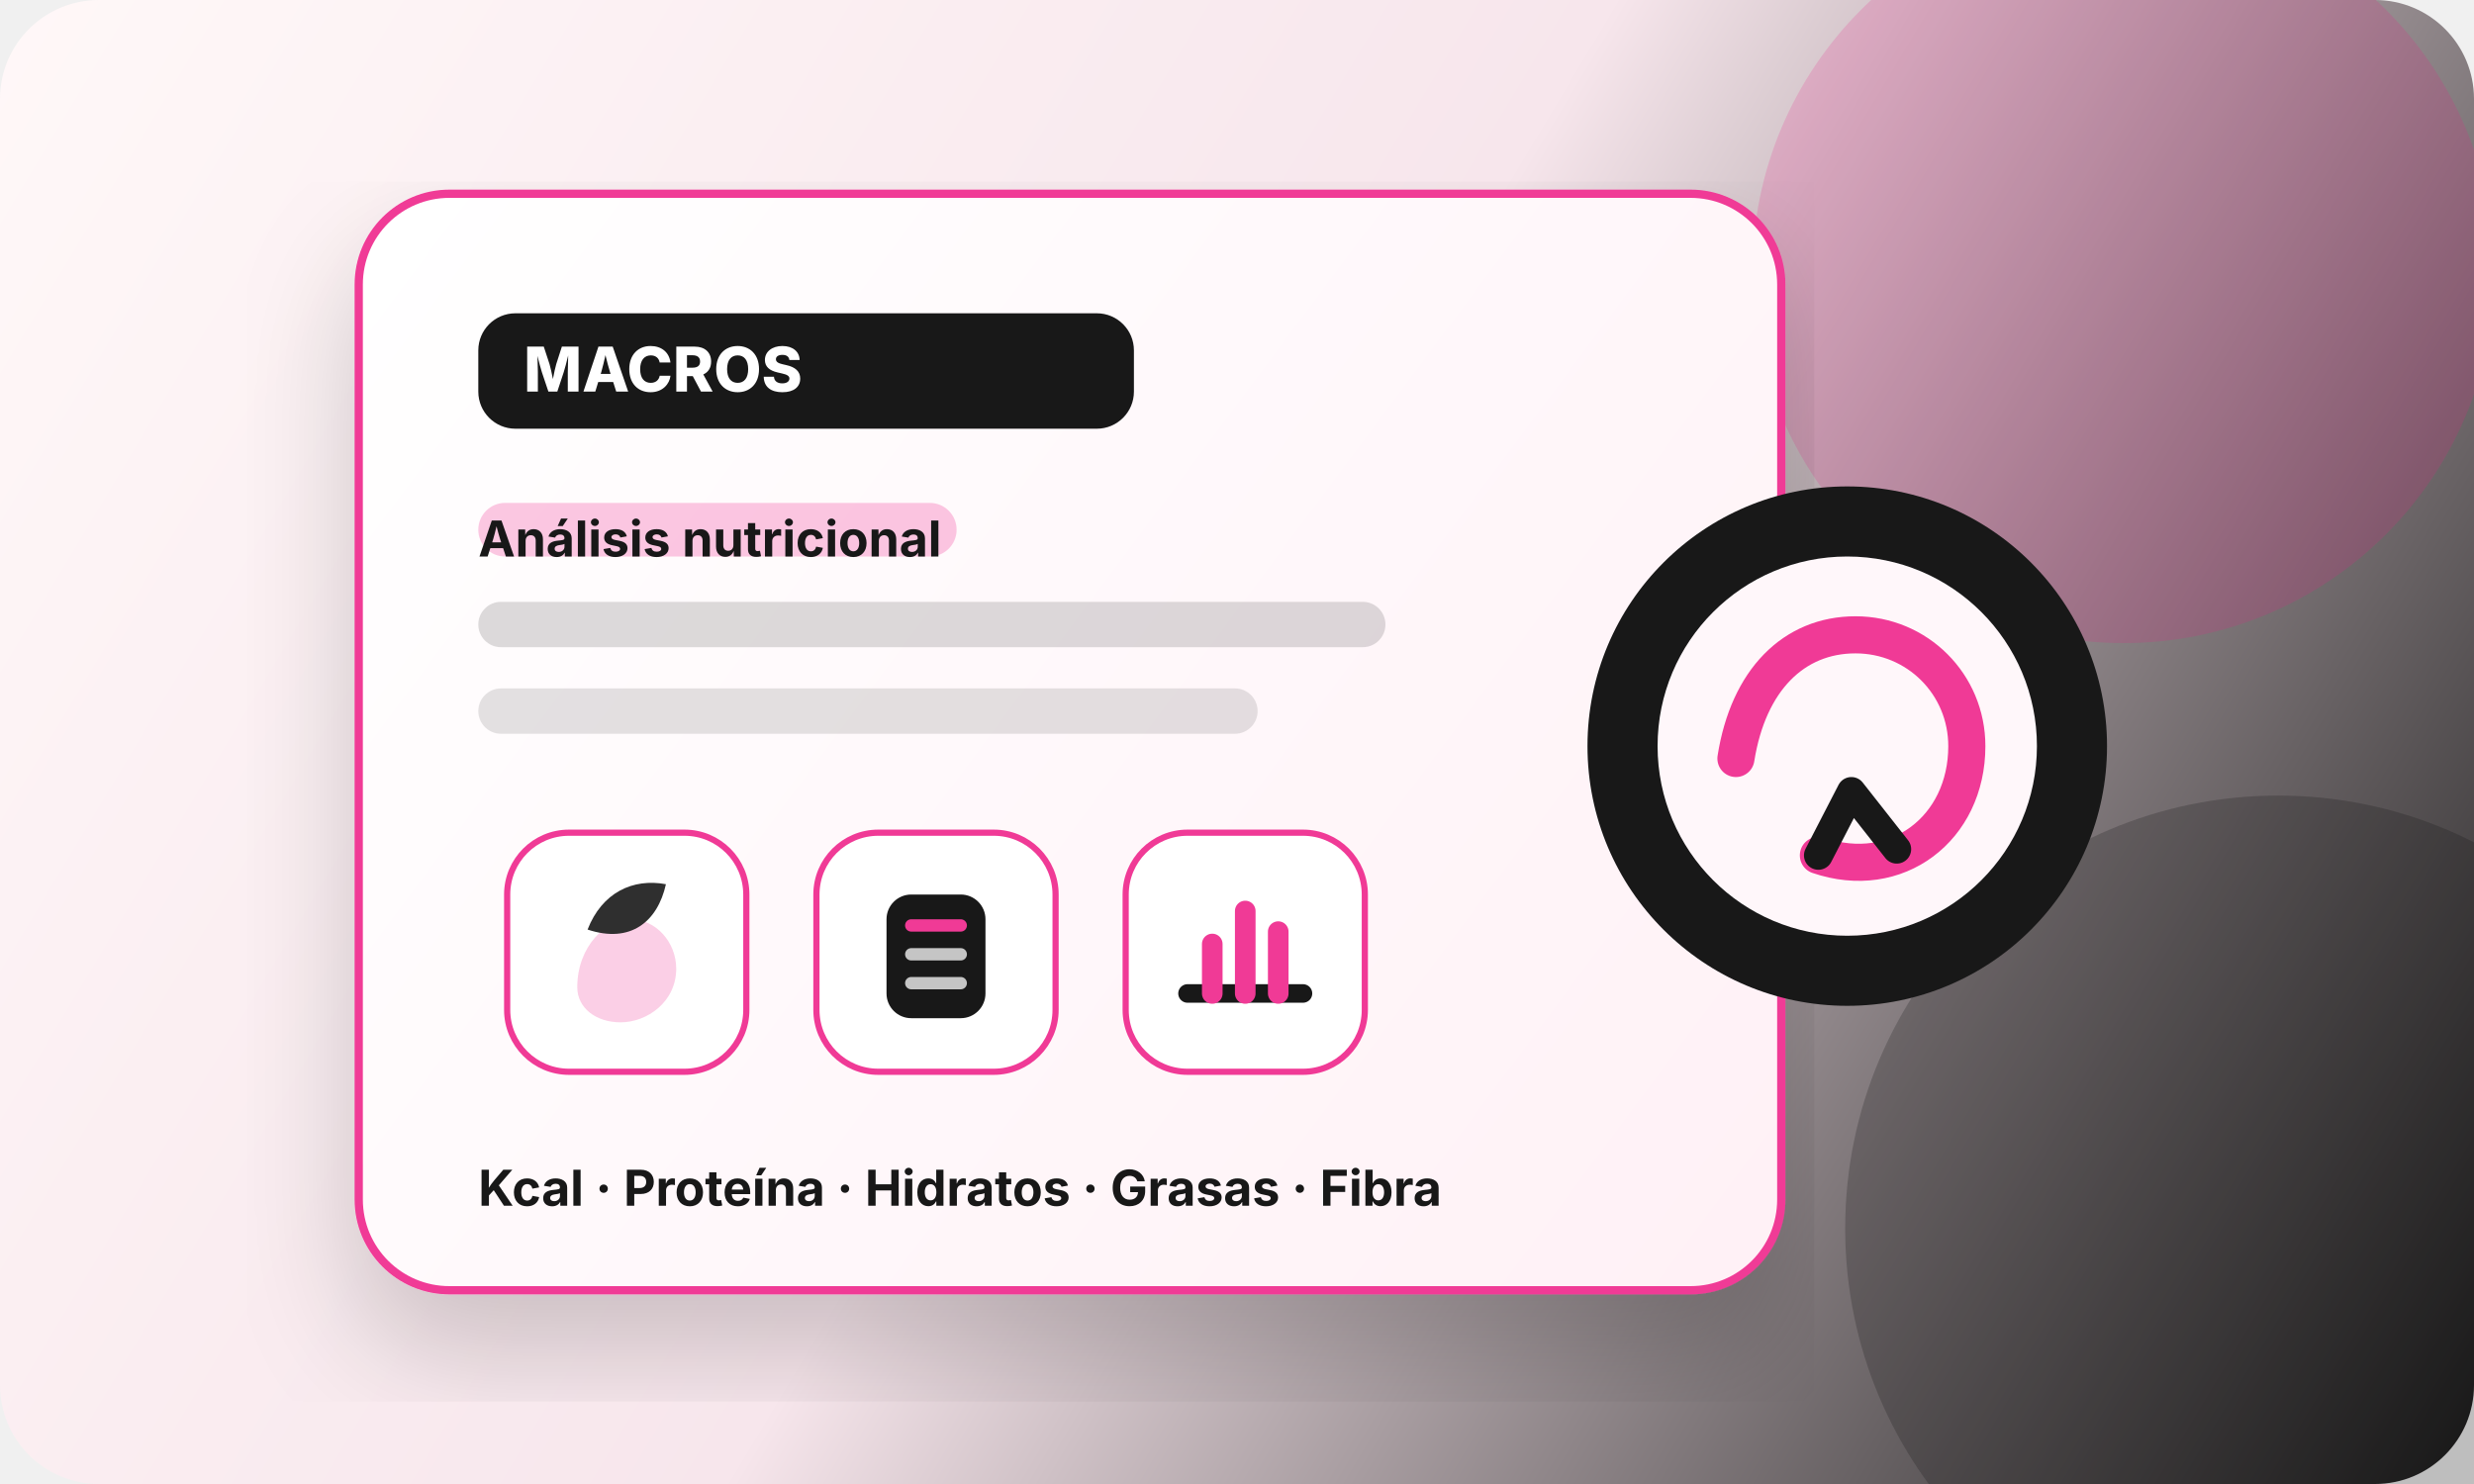
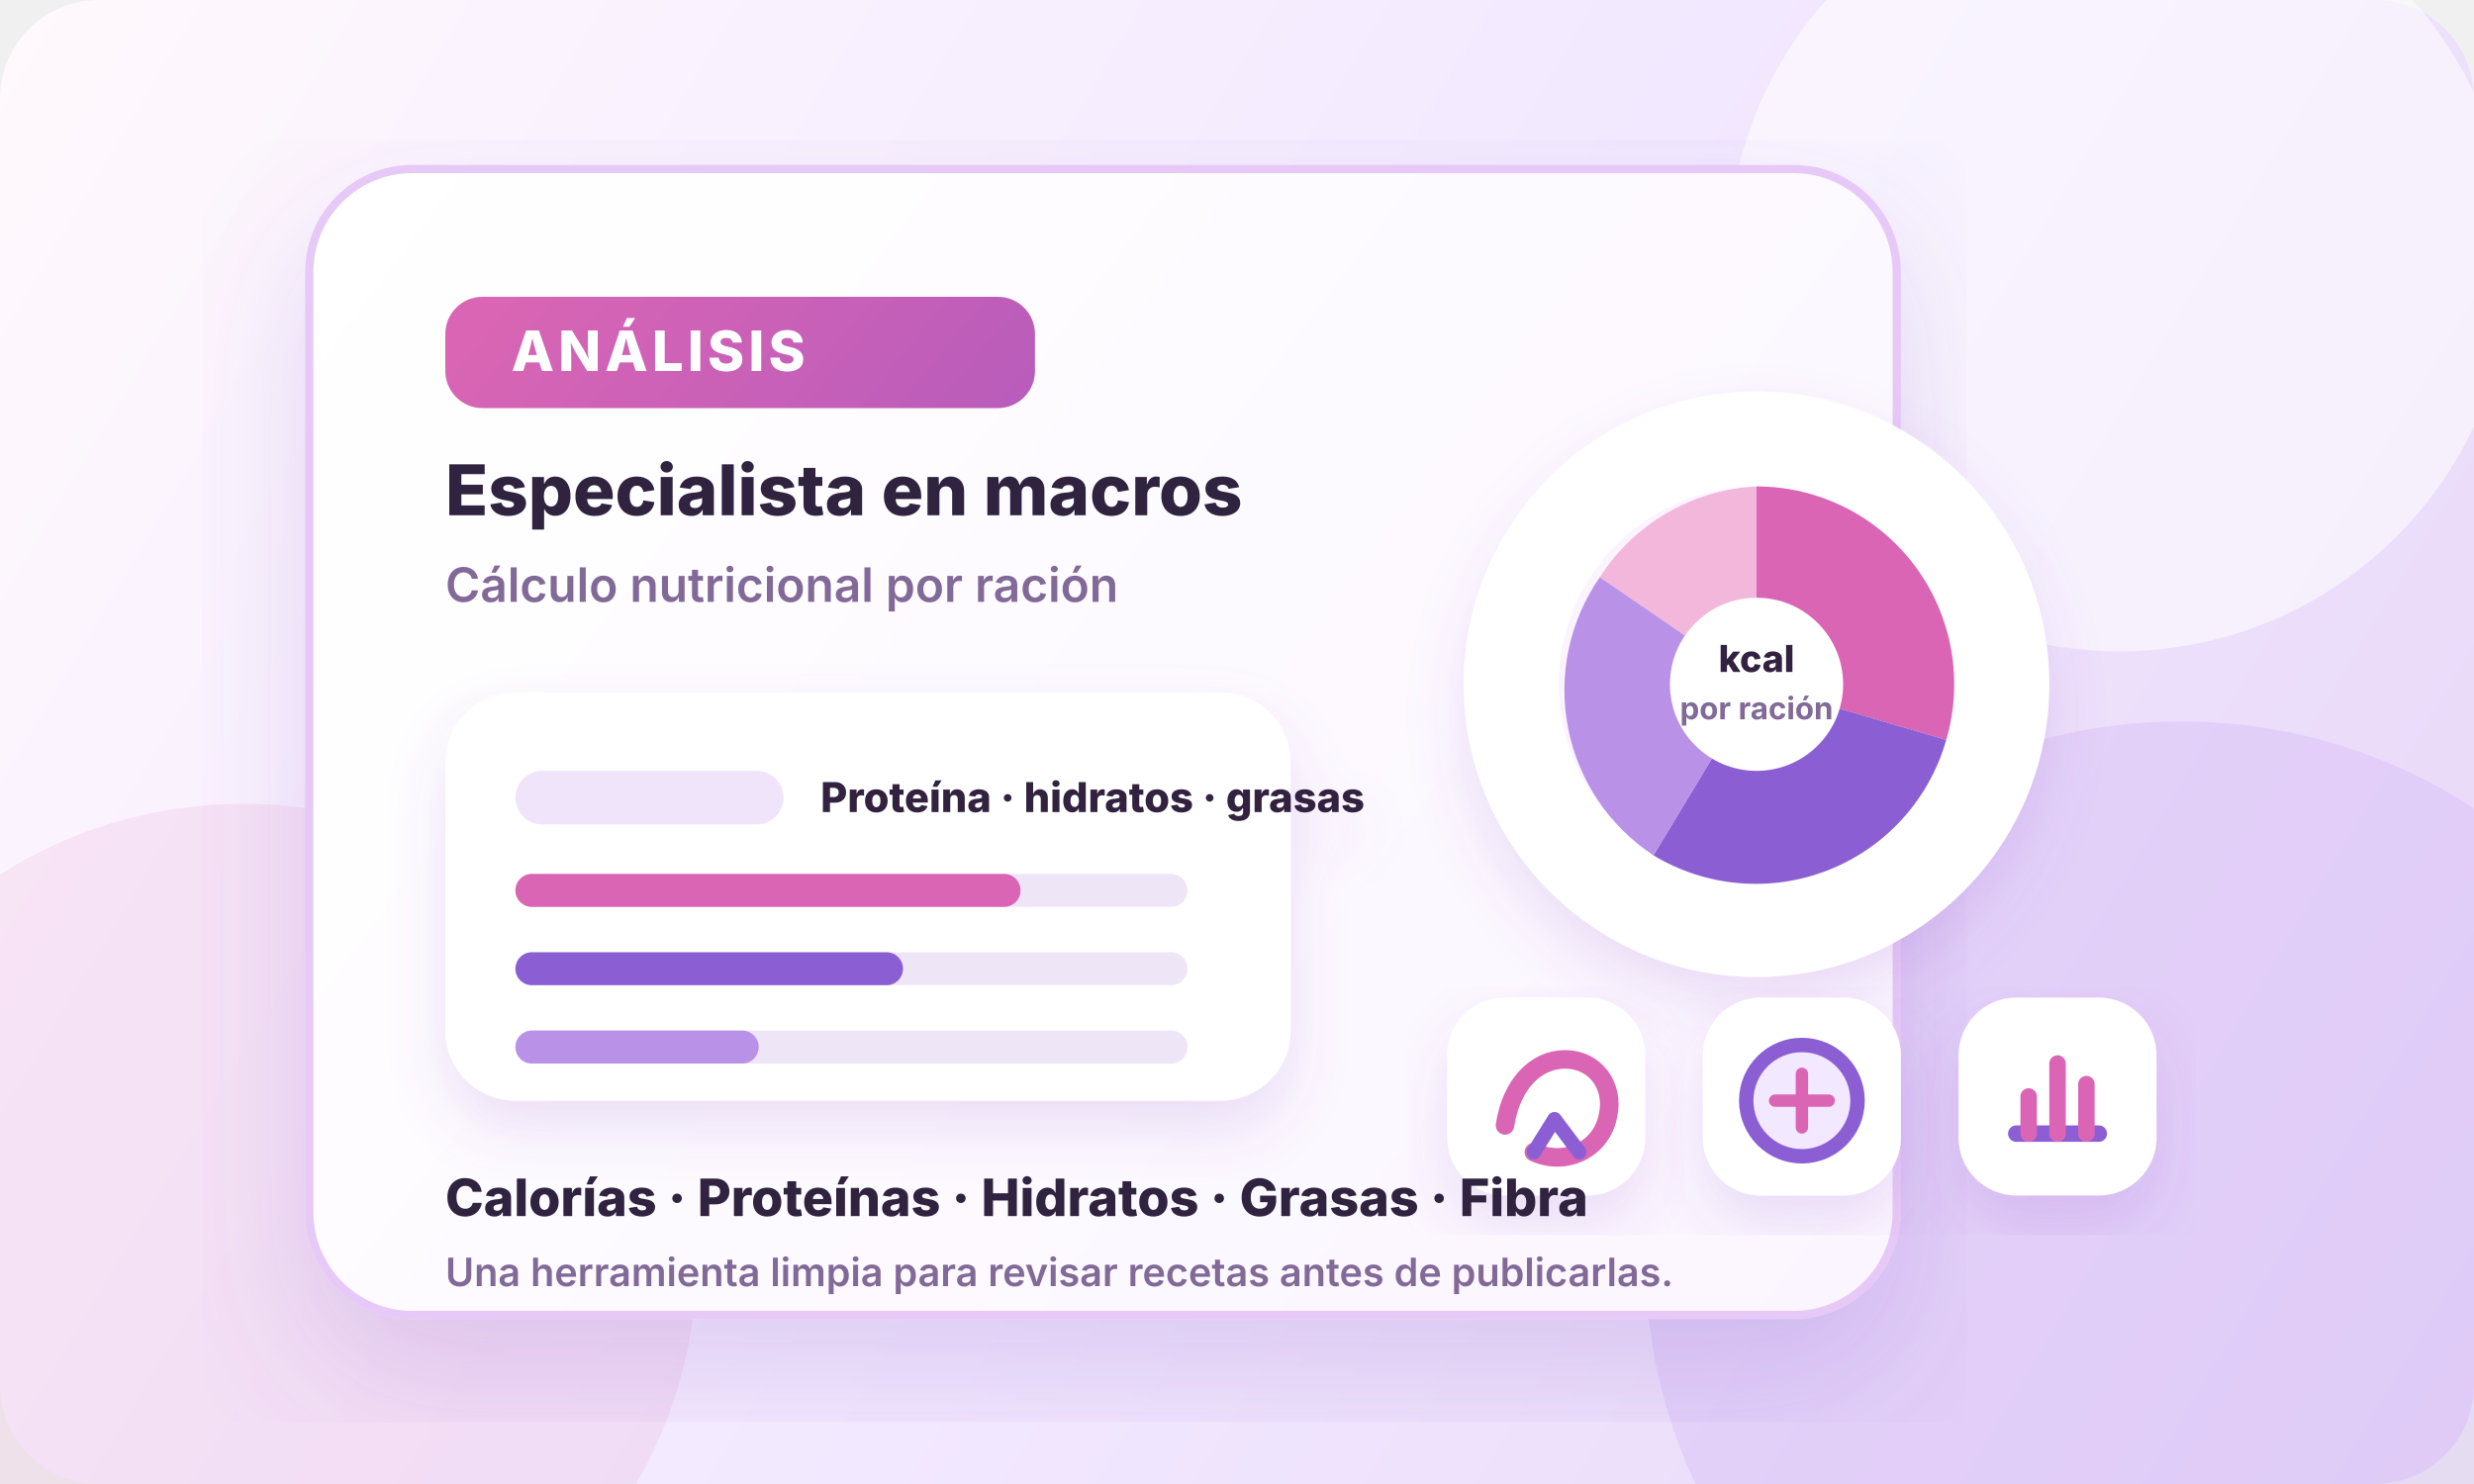
<svg xmlns="http://www.w3.org/2000/svg" width="1200" height="720" viewBox="0 0 1200 720" fill="none">
  <defs>
    <linearGradient id="bg" x1="0" y1="0" x2="1200" y2="720" gradientUnits="userSpaceOnUse">
-       <stop stop-color="#FFF8F8" />
-       <stop offset="0.48" stop-color="#F7E6EC" />
-       <stop offset="1" stop-color="#191919" />
+       <stop stop-color="#FFF9FD" />
+       <stop offset="0.52" stop-color="#F2E8FF" />
+       <stop offset="1" stop-color="#E7D7F7" />
    </linearGradient>
-     <linearGradient id="card" x1="180" y1="110" x2="850" y2="610" gradientUnits="userSpaceOnUse">
-       <stop stop-color="white" />
-       <stop offset="1" stop-color="#FFF1F6" />
+     <linearGradient id="panel" x1="160" y1="92" x2="900" y2="650" gradientUnits="userSpaceOnUse">
+       <stop stop-color="#FFFFFF" />
+       <stop offset="1" stop-color="#FBF5FF" />
    </linearGradient>
-     <filter id="shadow" x="120" y="60" width="760" height="620" filterUnits="userSpaceOnUse" color-interpolation-filters="sRGB">
-       <feDropShadow dx="0" dy="28" stdDeviation="28" flood-color="#1B1B1B" flood-opacity="0.18" />
+     <linearGradient id="accent" x1="250" y1="140" x2="760" y2="560" gradientUnits="userSpaceOnUse">
+       <stop stop-color="#D965B4" />
+       <stop offset="1" stop-color="#7B4BC8" />
+     </linearGradient>
+     <filter id="softShadow" x="98" y="40" width="856" height="650" filterUnits="userSpaceOnUse" color-interpolation-filters="sRGB">
+       <feDropShadow dx="0" dy="28" stdDeviation="32" flood-color="#8A57C7" flood-opacity="0.20" />
+     </filter>
+     <filter id="smallShadow" x="-20%" y="-20%" width="140%" height="140%" color-interpolation-filters="sRGB">
+       <feDropShadow dx="0" dy="14" stdDeviation="14" flood-color="#8A57C7" flood-opacity="0.16" />
    </filter>
  </defs>
  <rect width="1200" height="720" rx="48" fill="url(#bg)" />
-   <circle cx="1030" cy="132" r="180" fill="#E91E86" fill-opacity="0.18" />
-   <circle cx="1105" cy="596" r="210" fill="#111111" fill-opacity="0.22" />
-   <g filter="url(#shadow)">
-     <rect x="174" y="94" width="690" height="532" rx="44" fill="url(#card)" stroke="#F03A96" stroke-width="4" />
+   <circle cx="1028" cy="126" r="190" fill="#FFFFFF" fill-opacity="0.55" />
+   <circle cx="1058" cy="610" r="260" fill="#C9A8F4" fill-opacity="0.28" />
+   <circle cx="118" cy="610" r="220" fill="#E89BD2" fill-opacity="0.18" />
+   <g filter="url(#softShadow)">
+     <rect x="150" y="82" width="770" height="556" rx="50" fill="url(#panel)" stroke="#E7C9F8" stroke-width="4" />
  </g>
-   <rect x="232" y="152" width="318" height="56" rx="18" fill="#181818" />
-   <rect x="232" y="244" width="232" height="26" rx="13" fill="#F03A96" fill-opacity="0.28" />
-   <rect x="232" y="292" width="440" height="22" rx="11" fill="#151515" fill-opacity="0.15" />
-   <rect x="232" y="334" width="378" height="22" rx="11" fill="#151515" fill-opacity="0.12" />
-   <g transform="translate(246 404)">
-     <rect width="116" height="116" rx="30" fill="white" stroke="#F03A96" stroke-width="3" />
-     <path d="M34 75C34 55 48 42 60 42C72 42 82 53 82 66C82 82 68 92 55 92C43 92 34 85 34 75Z" fill="#F03A96" fill-opacity="0.24" />
-     <path d="M39 47C46 29 61 22 77 25C73 43 60 54 39 47Z" fill="#2F2F2F" />
+   <rect x="216" y="144" width="286" height="54" rx="18" fill="url(#accent)" />
+   <text x="248" y="180" font-family="Inter, Arial, sans-serif" font-size="27" font-weight="800" fill="white" letter-spacing="2">ANÁLISIS</text>
+   <text x="216" y="250" font-family="Inter, Arial, sans-serif" font-size="34" font-weight="800" fill="#30233F">Especialista en macros</text>
+   <text x="216" y="292" font-family="Inter, Arial, sans-serif" font-size="23" font-weight="600" fill="#826A98">Cálculo nutricional por ración</text>
+   <g filter="url(#smallShadow)">
+     <rect x="216" y="336" width="410" height="198" rx="34" fill="#FFFFFF" />
+     <rect x="250" y="374" width="130" height="26" rx="13" fill="#F0E4FA" />
+     <rect x="250" y="424" width="326" height="16" rx="8" fill="#EEE6F7" />
+     <rect x="250" y="424" width="245" height="16" rx="8" fill="#D965B4" />
+     <rect x="250" y="462" width="326" height="16" rx="8" fill="#EEE6F7" />
+     <rect x="250" y="462" width="188" height="16" rx="8" fill="#8B5FD3" />
+     <rect x="250" y="500" width="326" height="16" rx="8" fill="#EEE6F7" />
+     <rect x="250" y="500" width="118" height="16" rx="8" fill="#B992E8" />
+     <text x="398" y="394" font-family="Inter, Arial, sans-serif" font-size="20" font-weight="800" fill="#30233F">Proteína · hidratos · grasas</text>
  </g>
-   <g transform="translate(396 404)">
-     <rect width="116" height="116" rx="30" fill="white" stroke="#F03A96" stroke-width="3" />
-     <rect x="34" y="30" width="48" height="60" rx="12" fill="#181818" />
-     <rect x="43" y="42" width="30" height="6" rx="3" fill="#F03A96" />
-     <rect x="43" y="56" width="30" height="6" rx="3" fill="white" fill-opacity="0.75" />
-     <rect x="43" y="70" width="30" height="6" rx="3" fill="white" fill-opacity="0.75" />
+   <g transform="translate(684 164)" filter="url(#smallShadow)">
+     <circle cx="168" cy="168" r="142" fill="#FFFFFF" />
+     <circle cx="168" cy="168" r="96" fill="#FBF4FF" />
+     <path d="M168 72A96 96 0 0 1 260 195L168 168V72Z" fill="#D965B4" />
+     <path d="M260 195A96 96 0 0 1 118 251L168 168L260 195Z" fill="#8B5FD3" />
+     <path d="M118 251A96 96 0 0 1 92 116L168 168L118 251Z" fill="#B992E8" />
+     <path d="M92 116A96 96 0 0 1 168 72V168L92 116Z" fill="#F2B7DA" />
+     <circle cx="168" cy="168" r="42" fill="white" />
+     <text x="168" y="162" text-anchor="middle" font-family="Inter, Arial, sans-serif" font-size="18" font-weight="800" fill="#30233F">kcal</text>
+     <text x="168" y="185" text-anchor="middle" font-family="Inter, Arial, sans-serif" font-size="15" font-weight="700" fill="#826A98">por ración</text>
  </g>
-   <g transform="translate(546 404)">
-     <rect width="116" height="116" rx="30" fill="white" stroke="#F03A96" stroke-width="3" />
-     <path d="M30 78H86" stroke="#181818" stroke-width="9" stroke-linecap="round" />
-     <path d="M42 78V54M58 78V38M74 78V48" stroke="#F03A96" stroke-width="10" stroke-linecap="round" />
+   <g transform="translate(702 484)">
+     <rect width="96" height="96" rx="28" fill="#FFFFFF" filter="url(#smallShadow)" />
+     <path d="M28 62C31 42 43 30 57 30C72 30 81 43 78 57C75 74 57 82 42 75" stroke="#D965B4" stroke-width="9" stroke-linecap="round" />
+     <path d="M42 75L52 59L64 75" stroke="#8B5FD3" stroke-width="7" stroke-linecap="round" stroke-linejoin="round" />
  </g>
-   <g transform="translate(724 190)">
-     <circle cx="172" cy="172" r="126" fill="#181818" />
-     <circle cx="172" cy="172" r="92" fill="#FFF7FA" />
-     <path d="M118 178C124 140 146 118 176 118C206 118 230 142 230 172C230 212 196 238 158 225" stroke="#F03A96" stroke-width="18" stroke-linecap="round" />
-     <path d="M158 225L174 194L196 222" stroke="#181818" stroke-width="14" stroke-linecap="round" stroke-linejoin="round" />
+   <g transform="translate(826 484)">
+     <rect width="96" height="96" rx="28" fill="#FFFFFF" filter="url(#smallShadow)" />
+     <circle cx="48" cy="50" r="27" fill="#F2E8FF" stroke="#8B5FD3" stroke-width="7" />
+     <path d="M35 50H61M48 37V63" stroke="#D965B4" stroke-width="6" stroke-linecap="round" />
  </g>
-   <text x="254" y="190" font-family="Inter, Arial, sans-serif" font-size="30" font-weight="800" fill="white">MACROS</text>
-   <text x="232" y="270" font-family="Inter, Arial, sans-serif" font-size="24" font-weight="700" fill="#181818">Análisis nutricional</text>
-   <text x="232" y="585" font-family="Inter, Arial, sans-serif" font-size="24" font-weight="700" fill="#181818">Kcal · Proteína · Hidratos · Grasas · Fibra</text>
+   <g transform="translate(950 484)">
+     <rect width="96" height="96" rx="28" fill="#FFFFFF" filter="url(#smallShadow)" />
+     <path d="M28 66H68" stroke="#8B5FD3" stroke-width="8" stroke-linecap="round" />
+     <path d="M34 66V48M48 66V32M62 66V42" stroke="#D965B4" stroke-width="8" stroke-linecap="round" />
+   </g>
+   <text x="216" y="590" font-family="Inter, Arial, sans-serif" font-size="25" font-weight="800" fill="#30233F">Calorías · Proteínas · Hidratos · Grasas · Fibra</text>
+   <text x="216" y="624" font-family="Inter, Arial, sans-serif" font-size="19" font-weight="600" fill="#826A98">Una herramienta limpia para revisar recetas antes de publicarlas.</text>
</svg>
